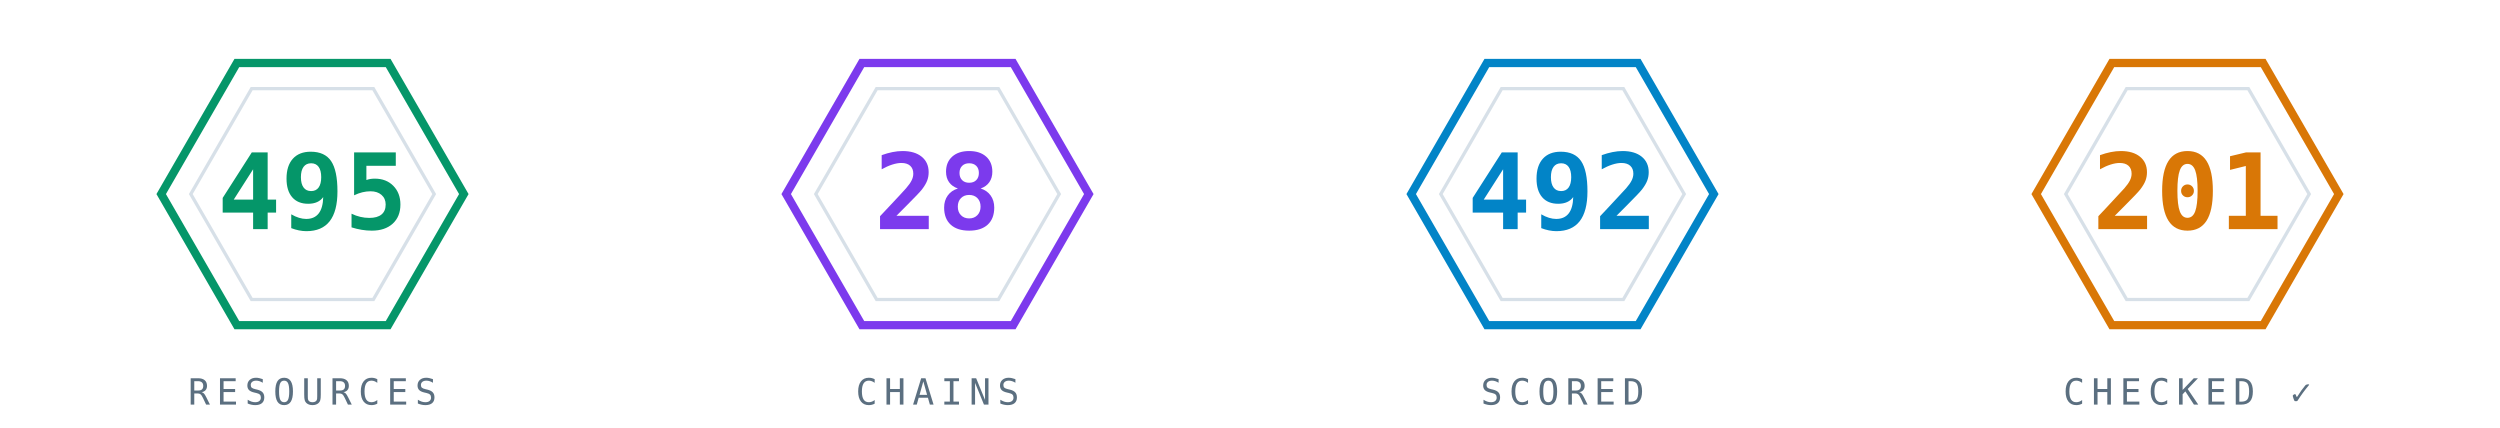
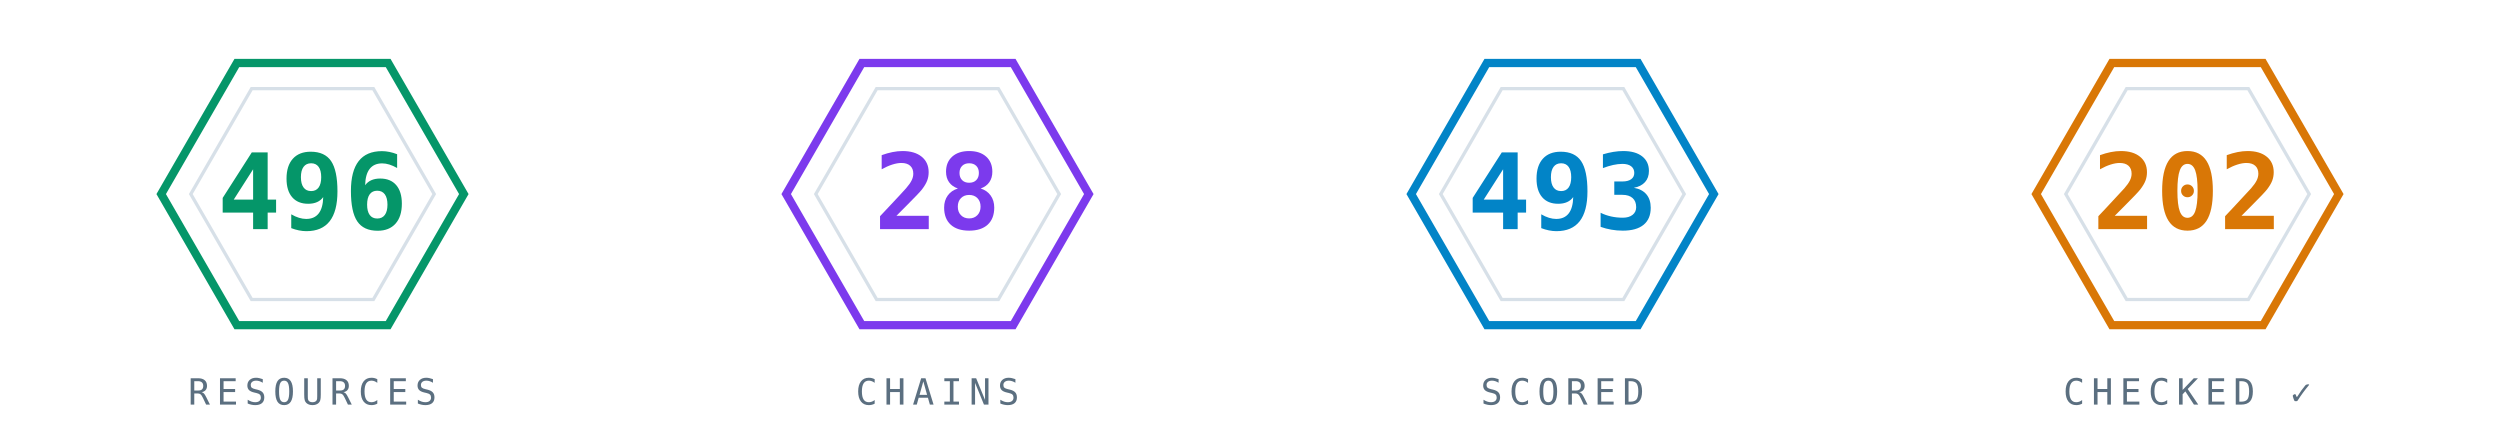
- <svg xmlns="http://www.w3.org/2000/svg" width="1520" height="260" viewBox="0 0 1520 260" role="img" aria-label="495 resources, 28 chains, 492 scored, 201 independently checked">
+ <svg xmlns="http://www.w3.org/2000/svg" width="1520" height="260" viewBox="0 0 1520 260" role="img" aria-label="496 resources, 28 chains, 493 scored, 202 independently checked">
  <g>
    <path d="M98.0 118.0 L144.0 38.3 L236.0 38.3 L282.0 118.0 L236.0 197.7 L144.0 197.7 Z" fill="none" stroke="#059669" stroke-width="5" />
    <path d="M116.0 118.0 L153.0 53.9 L227.0 53.9 L264.0 118.0 L227.0 182.1 L153.0 182.1 Z" fill="none" stroke="#d7e0e8" stroke-width="2" />
-     <text x="190" y="139.333" text-anchor="middle" font-family="ui-monospace, SFMono-Regular, Menlo, monospace" font-size="64" font-weight="700" fill="#059669">495</text>
+     <text x="190" y="139.333" text-anchor="middle" font-family="ui-monospace, SFMono-Regular, Menlo, monospace" font-size="64" font-weight="700" fill="#059669">496</text>
    <text x="190" y="246" text-anchor="middle" font-family="ui-monospace, SFMono-Regular, Menlo, monospace" font-size="22" letter-spacing="4" fill="#5b6f80">RESOURCES</text>
  </g>
  <g>
    <path d="M478.0 118.0 L524.0 38.3 L616.0 38.3 L662.0 118.0 L616.0 197.7 L524.0 197.7 Z" fill="none" stroke="#7c3aed" stroke-width="5" />
    <path d="M496.0 118.0 L533.0 53.9 L607.0 53.9 L644.0 118.0 L607.0 182.1 L533.0 182.1 Z" fill="none" stroke="#d7e0e8" stroke-width="2" />
    <text x="570" y="139.333" text-anchor="middle" font-family="ui-monospace, SFMono-Regular, Menlo, monospace" font-size="64" font-weight="700" fill="#7c3aed">28</text>
    <text x="570" y="246" text-anchor="middle" font-family="ui-monospace, SFMono-Regular, Menlo, monospace" font-size="22" letter-spacing="4" fill="#5b6f80">CHAINS</text>
  </g>
  <g>
    <path d="M858.0 118.0 L904.0 38.3 L996.0 38.3 L1042.0 118.0 L996.0 197.7 L904.0 197.7 Z" fill="none" stroke="#0284c7" stroke-width="5" />
    <path d="M876.0 118.0 L913.0 53.9 L987.0 53.9 L1024.0 118.0 L987.0 182.1 L913.0 182.1 Z" fill="none" stroke="#d7e0e8" stroke-width="2" />
-     <text x="950" y="139.333" text-anchor="middle" font-family="ui-monospace, SFMono-Regular, Menlo, monospace" font-size="64" font-weight="700" fill="#0284c7">492</text>
+     <text x="950" y="139.333" text-anchor="middle" font-family="ui-monospace, SFMono-Regular, Menlo, monospace" font-size="64" font-weight="700" fill="#0284c7">493</text>
    <text x="950" y="246" text-anchor="middle" font-family="ui-monospace, SFMono-Regular, Menlo, monospace" font-size="22" letter-spacing="4" fill="#5b6f80">SCORED</text>
  </g>
  <g>
    <path d="M1238.0 118.0 L1284.0 38.3 L1376.0 38.3 L1422.0 118.0 L1376.0 197.7 L1284.0 197.7 Z" fill="none" stroke="#d97706" stroke-width="5" />
    <path d="M1256.0 118.0 L1293.0 53.9 L1367.0 53.9 L1404.0 118.0 L1367.0 182.1 L1293.0 182.1 Z" fill="none" stroke="#d7e0e8" stroke-width="2" />
-     <text x="1330" y="139.333" text-anchor="middle" font-family="ui-monospace, SFMono-Regular, Menlo, monospace" font-size="64" font-weight="700" fill="#d97706">201</text>
+     <text x="1330" y="139.333" text-anchor="middle" font-family="ui-monospace, SFMono-Regular, Menlo, monospace" font-size="64" font-weight="700" fill="#d97706">202</text>
    <text x="1330" y="246" text-anchor="middle" font-family="ui-monospace, SFMono-Regular, Menlo, monospace" font-size="22" letter-spacing="4" fill="#5b6f80">CHECKED ✓</text>
  </g>
</svg>
